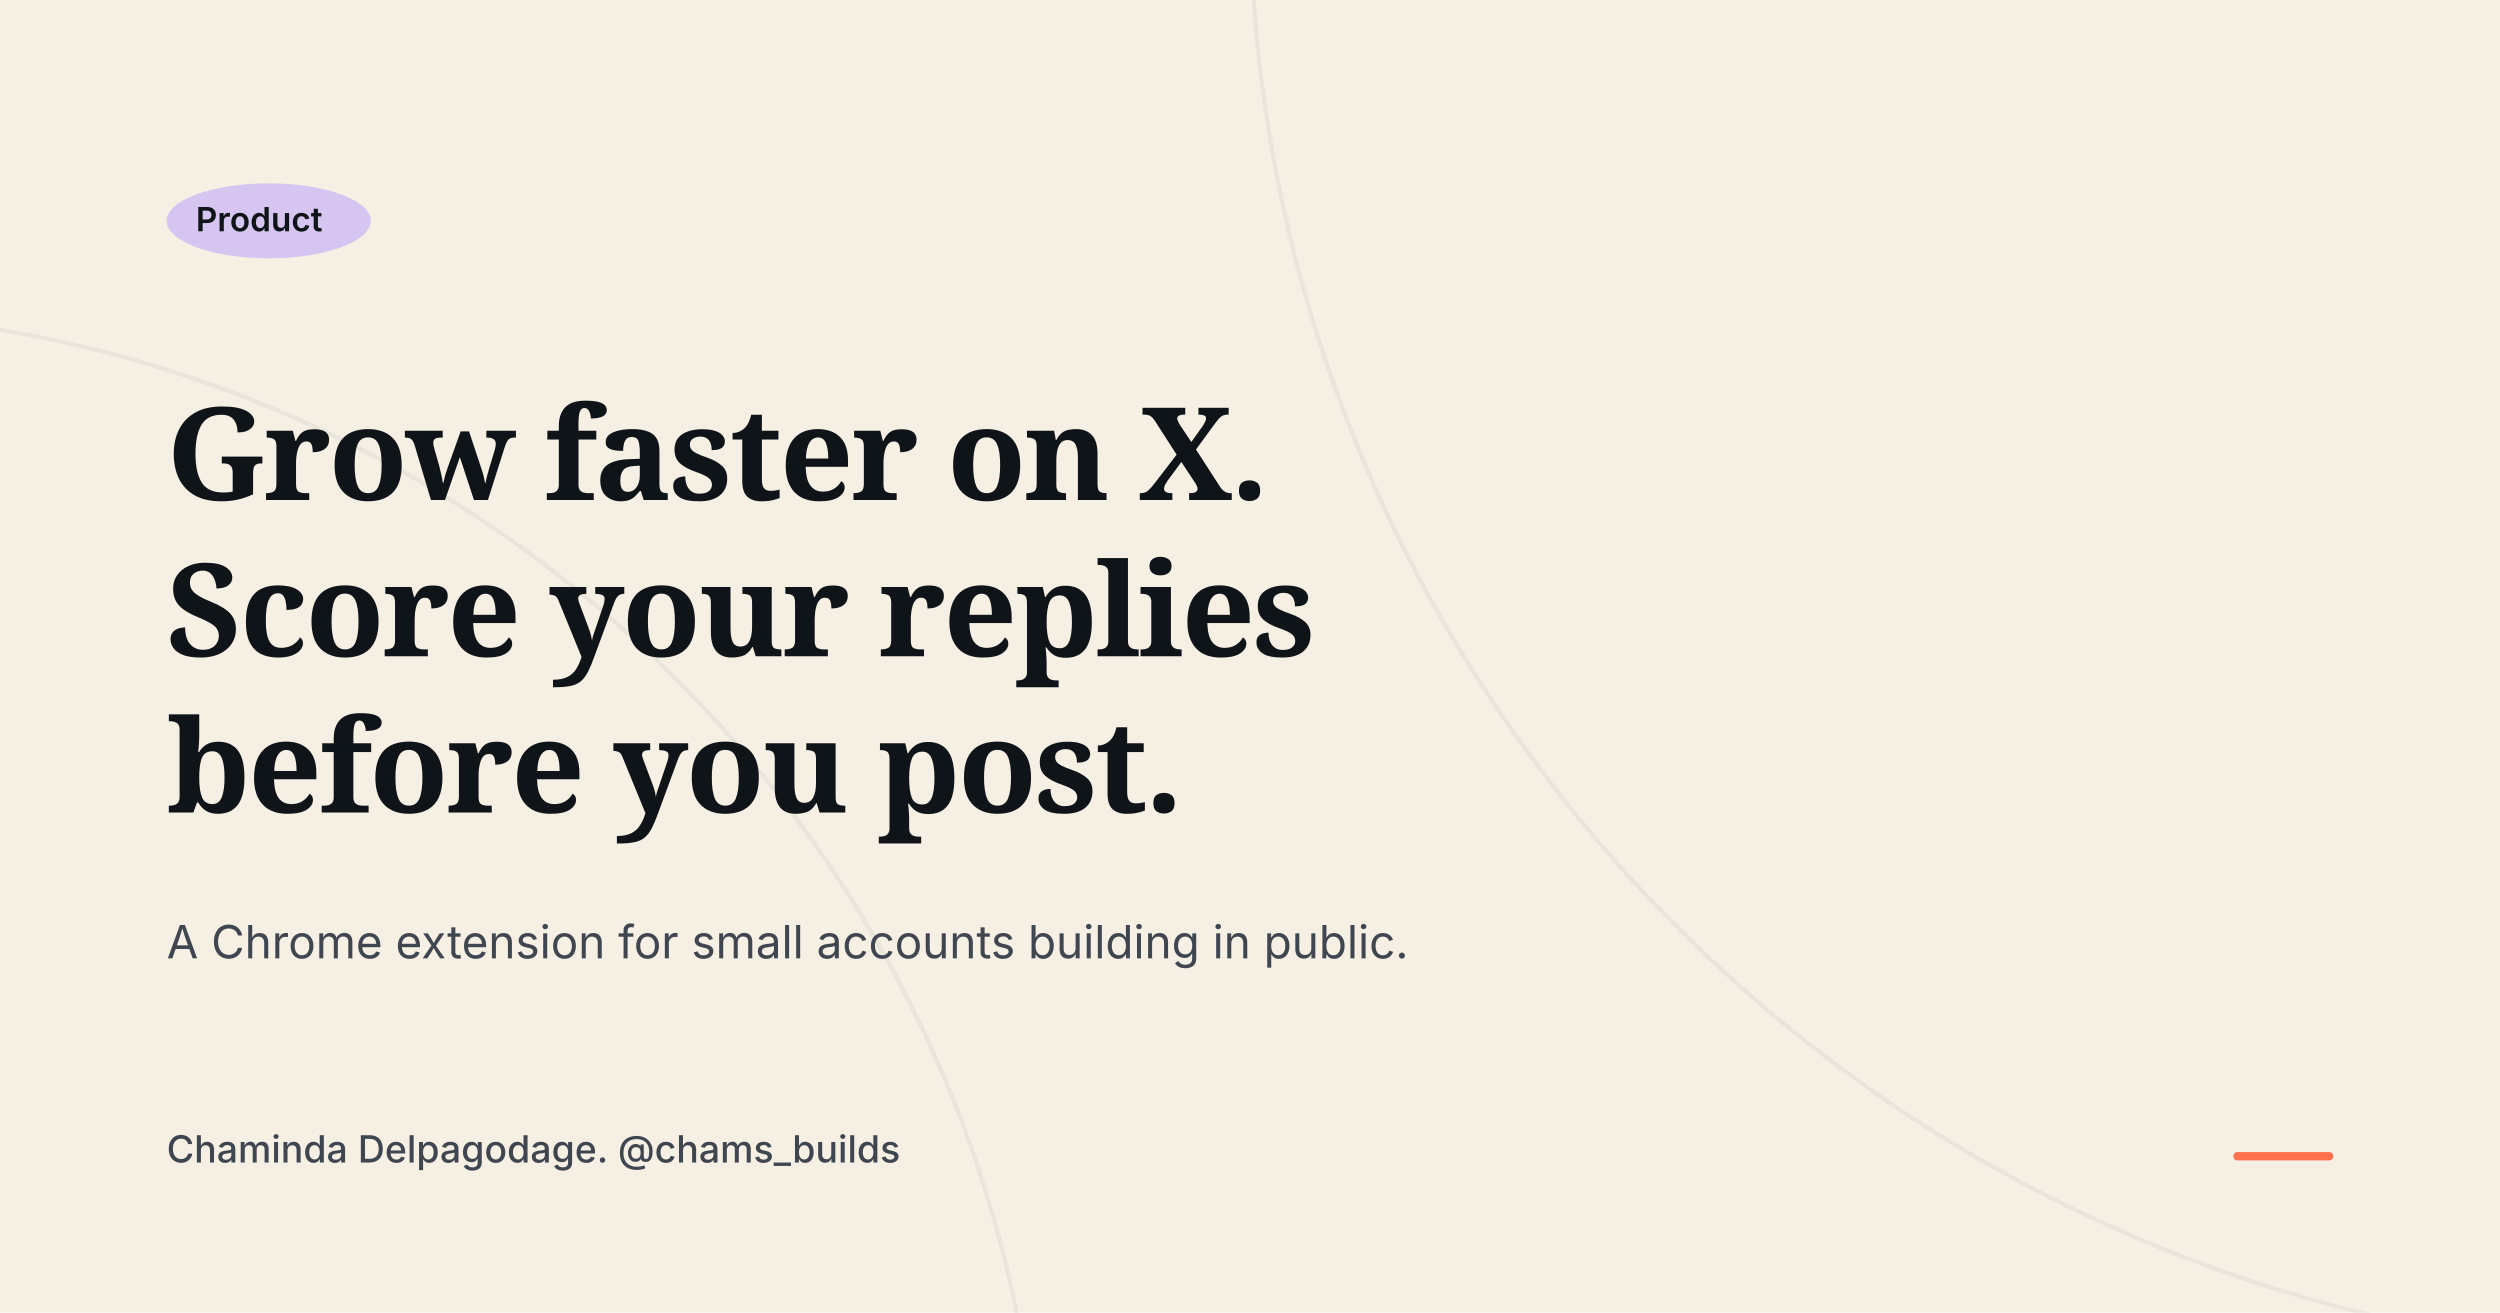
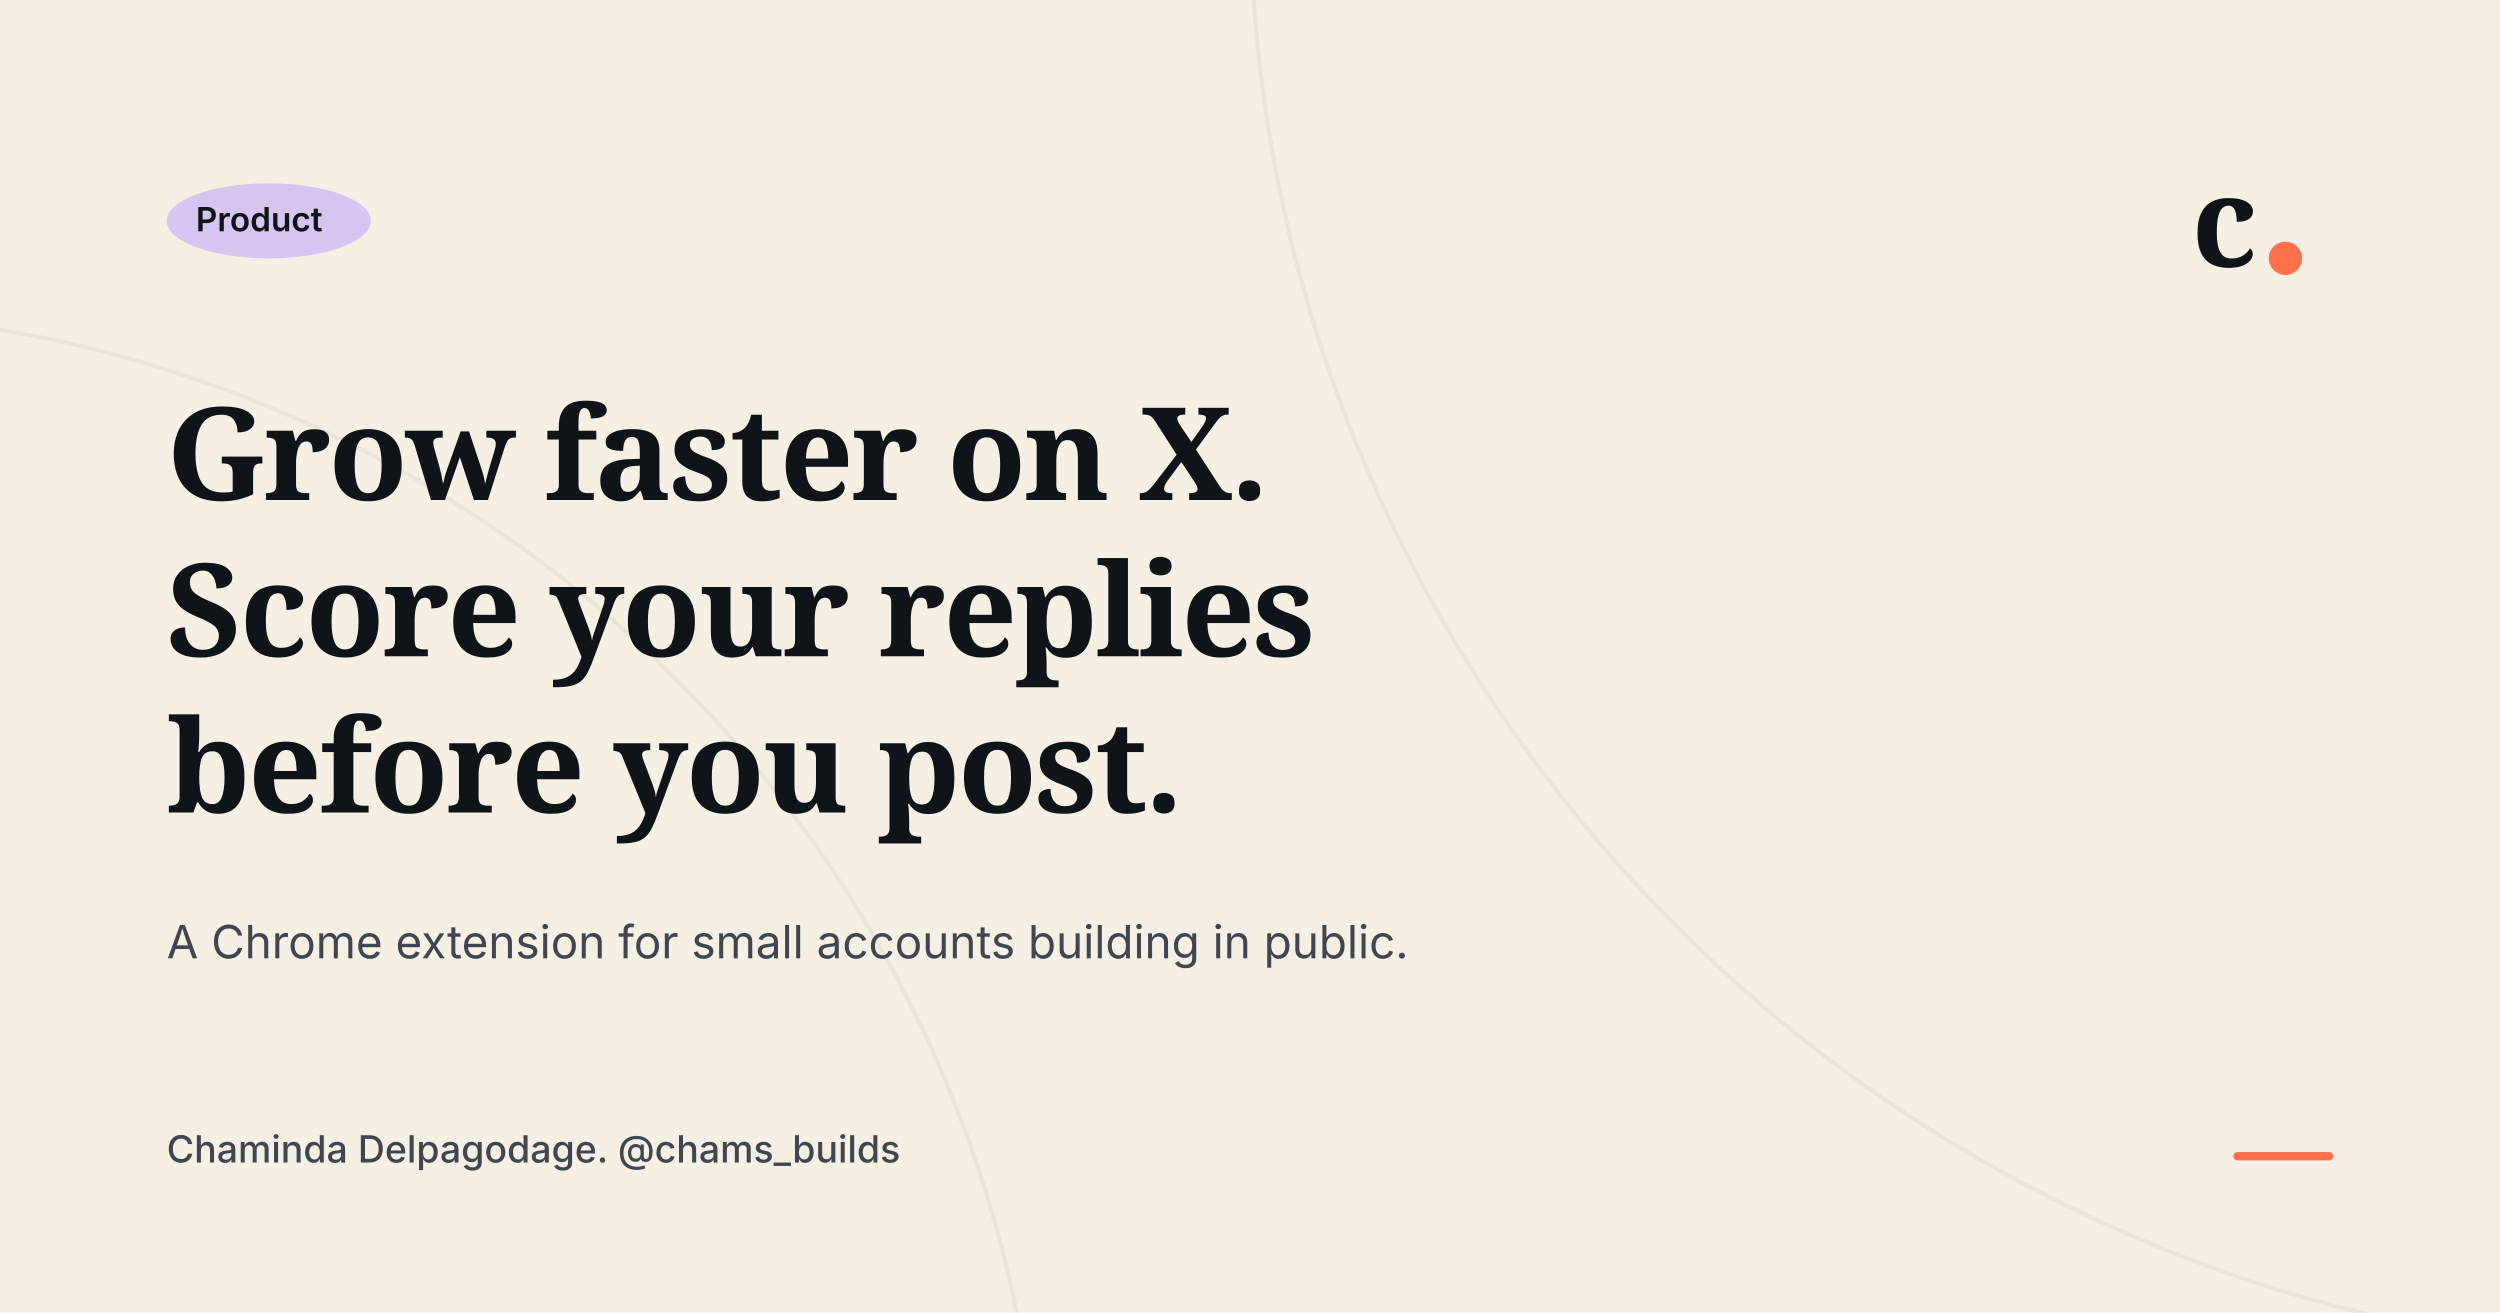
<svg xmlns="http://www.w3.org/2000/svg" width="1200" height="630" viewBox="0 0 1200 630">
  <defs>
    <style>
      .bg      { fill: #F5EFE4; }
      .pill    { fill: #D5C5F0; }
      .label   { font-family: 'Inter', sans-serif; font-weight: 600; font-size: 16px; fill: #0F1419; }
      .headline{ font-family: 'Fraunces', 'Lora', Georgia, serif; font-weight: 600; font-size: 62px; fill: #0F1419; letter-spacing: -1.2px; }
      .sub     { font-family: 'Inter', sans-serif; font-weight: 400; font-size: 22px; fill: #3F4650; }
      .byline  { font-family: 'Inter', sans-serif; font-weight: 500; font-size: 18px; fill: #3F4650; }
      .bar     { fill: #FF704D; }
      .curve   { stroke: rgba(15,20,25,0.05); stroke-width: 2; fill: none; }
    </style>
  </defs>
  <rect class="bg" width="1200" height="630" />
  <circle class="curve" cx="1300" cy="-50" r="700" />
  <circle class="curve" cx="-100" cy="750" r="600" />
  <g transform="translate(80,88)">
    <rect class="pill" x="0" y="0" rx="999" ry="999" width="98" height="36" />
    <text class="label" x="14" y="23">Product</text>
  </g>
  <text class="headline" x="80" y="240">Grow faster on X.</text>
  <text class="headline" x="80" y="315">Score your replies</text>
  <text class="headline" x="80" y="390">before you post.</text>
  <text class="sub" x="80" y="460">A Chrome extension for small accounts building in public.</text>
  <text class="byline" x="80" y="558">Chaminda Delpagodage. @chams_builds</text>
  <rect class="bar" x="1072" y="553" width="48" height="4" rx="2" ry="2" />
+   <g class="brandmark" transform="translate(1052,128)">
+     <text x="0" y="0" font-family="Fraunces, 'Lora', Georgia, serif" font-weight="600" font-size="60" letter-spacing="-2" fill="#0F1419">c</text>
+     <circle cx="45" cy="-4" r="8" fill="#FF704D" />
+   </g>
</svg>
